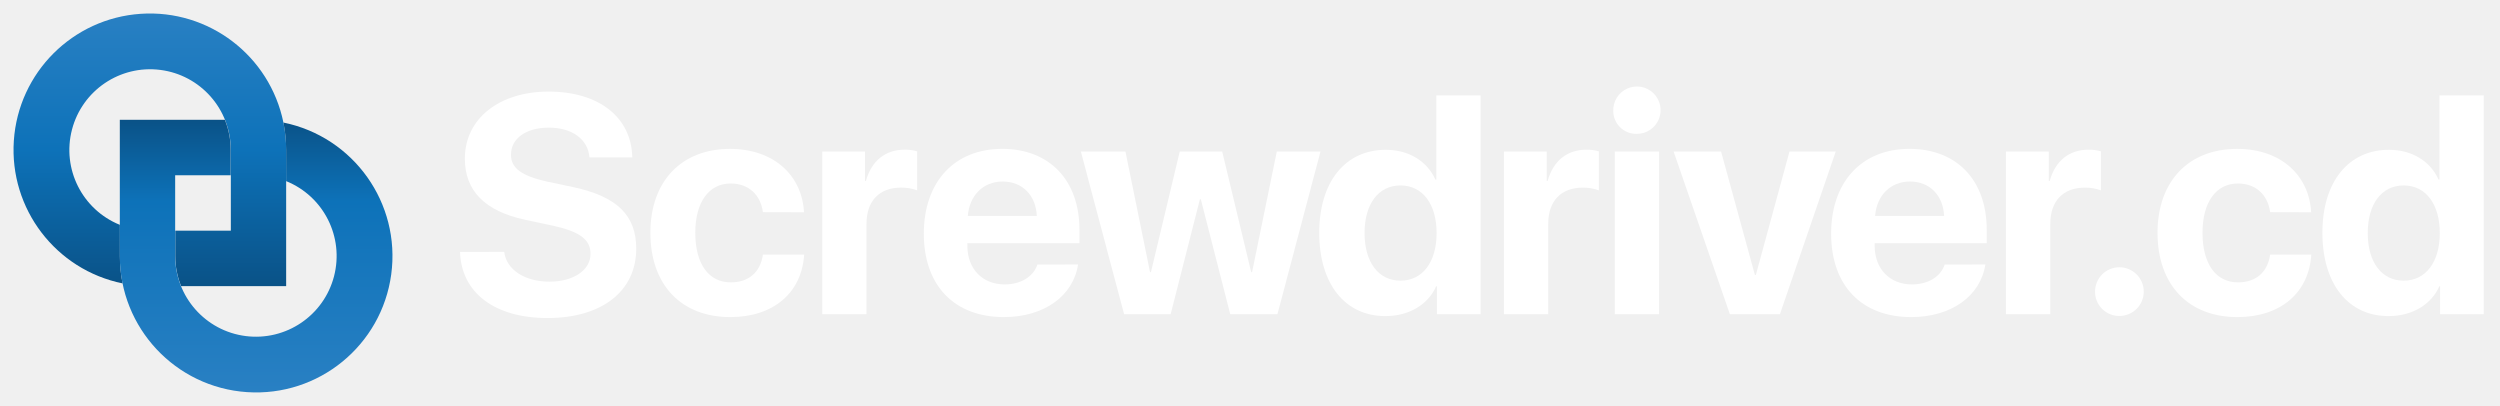
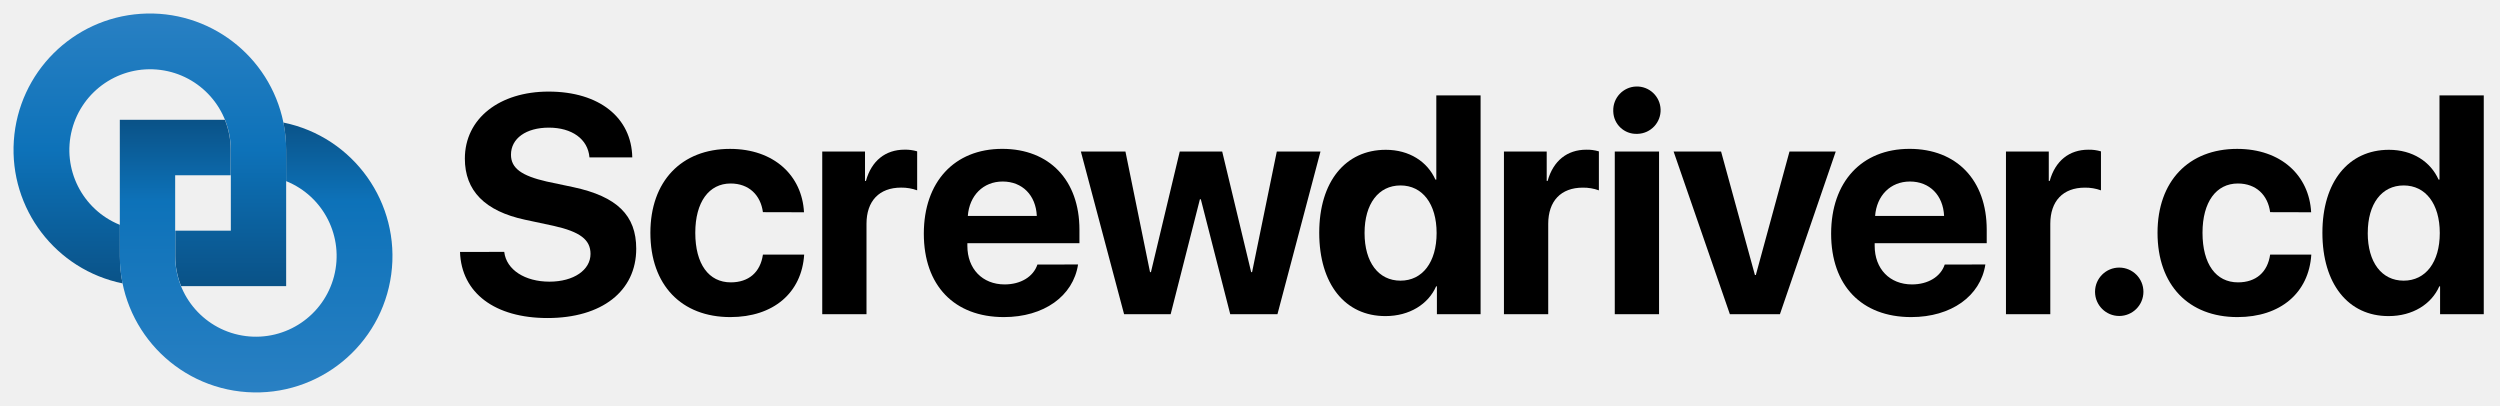
<svg xmlns="http://www.w3.org/2000/svg" id="Layer_1" data-name="Layer 1" viewBox="0 0 923.72 150">
  <defs>
-     <linearGradient id="linear-gradient" x1="55.37" y1="5" x2="55.37" y2="105.73" gradientUnits="userSpaceOnUse">
+     <style>.cls-1{fill:url(#linear-gradient);}.cls-2{fill:url(#linear-gradient-2);}</style>
+     <linearGradient id="linear-gradient" x1="55.359" y1="147.021" x2="55.359" y2="46.27" gradientTransform="matrix(1, 0, 0, -1, 0, 152)" gradientUnits="userSpaceOnUse">
      <stop offset="0" stop-color="#2980c3" />
      <stop offset="0.5" stop-color="#0d72b9" />
      <stop offset="1" stop-color="#0a5287" />
    </linearGradient>
-     <linearGradient id="linear-gradient-2" x1="94.63" y1="145" x2="94.63" y2="44.27" gradientUnits="userSpaceOnUse">
+     <linearGradient id="linear-gradient-2" x1="94.64" y1="6.999" x2="94.64" y2="107.73" gradientTransform="matrix(1, 0, 0, -1, 0, 152)" gradientUnits="userSpaceOnUse">
      <stop offset="0" stop-color="#2980c3" />
      <stop offset="0.7" stop-color="#0d72b9" />
      <stop offset="1" stop-color="#0a5287" />
    </linearGradient>
  </defs>
-   <path d="M104.72,45.28a50.37,50.37,0,1,0-59.43,59.43,50.41,50.41,0,0,1-1-10.08V83.08a29.83,29.83,0,1,1,41-27.72V85.24H64.76v9.39a29.69,29.69,0,0,0,2.16,11.1h38.81V55.37A50.41,50.41,0,0,0,104.72,45.28Z" style="fill:url(#linear-gradient)" />
-   <path d="M104.72,45.28a50.41,50.41,0,0,1,1,10.08V66.92a29.83,29.83,0,1,1-41,27.72V64.76H85.24V55.37a29.69,29.69,0,0,0-2.16-11.1H44.27V94.63a50.37,50.37,0,1,0,60.45-49.35Z" style="fill:url(#linear-gradient-2)" />
-   <path d="M186.31,93.07c.78,6.67,7.73,11,16.7,11s15.18-4.31,15.18-10.25c0-5.27-3.87-8.18-13.62-10.37L194,81.19c-14.9-3.19-22.24-10.76-22.24-22.58,0-14.9,12.89-24.77,30.93-24.77,18.83,0,30.65,9.69,30.93,24.32H217.8c-.56-6.84-6.56-11-15-11s-14,4-14,10c0,5,3.92,7.79,13.22,9.92l9.81,2.07c16.19,3.47,23.25,10.42,23.25,22.75,0,15.69-12.72,25.61-32.78,25.61-19.44,0-31.83-9.25-32.33-24.43Z" style="fill:#fff" />
-   <path d="M281.89,78.39c-.84-6.28-5.15-10.59-11.93-10.59-8,0-13.06,6.84-13.06,18.21,0,11.6,5,18.32,13.11,18.32,6.61,0,10.93-3.7,11.88-10.25h15.24c-.9,14.12-11.37,23.08-27.29,23.08-18,0-29.53-11.77-29.53-31.15,0-19.05,11.49-31,29.42-31,16.25,0,26.62,9.86,27.34,23.42Z" style="fill:#fff" />
-   <path d="M303.81,56h15.8V66.85h.34C322,59.4,327.17,55.3,334.23,55.3a15.06,15.06,0,0,1,4.65.62v14.4a16.84,16.84,0,0,0-5.94-1c-8.07,0-12.78,4.93-12.78,13.39V116.1H303.81Z" style="fill:#fff" />
-   <path d="M398.33,97.72c-1.79,11.71-12.66,19.44-27.4,19.44-18.38,0-29.59-11.71-29.59-30.82S352.61,55,370.32,55c17.43,0,28.52,11.6,28.52,29.86v5H357.43v1c0,8.46,5.55,14.23,13.78,14.23,5.88,0,10.59-2.8,12.1-7.34ZM357.6,79.79h25.49c-.34-7.68-5.38-12.72-12.61-12.72S358.16,72.28,357.6,79.79Z" style="fill:#fff" />
-   <path d="M472,116.1H454.56L443.69,73.63h-.34L432.54,116.1h-17.2L399.37,56h16.47l9.08,44.54h.34L435.9,56h15.69l10.7,44.54h.34L471.76,56H487.9Z" style="fill:#fff" />
-   <path d="M487.44,86c0-18.83,9.64-30.65,24.6-30.65,8.69,0,15.35,4.37,18.32,11h.34V35.25h16.36V116.1H530.92V105.79h-.28c-2.91,6.61-9.86,11-18.71,11C497,116.83,487.44,104.95,487.44,86Zm16.75.11c0,10.81,5.15,17.59,13.28,17.59s13.34-6.84,13.34-17.59-5.21-17.59-13.34-17.59S504.19,75.31,504.19,86.07Z" style="fill:#fff" />
-   <path d="M555.69,56h15.8V66.85h.34c2.07-7.45,7.23-11.54,14.29-11.54a15.06,15.06,0,0,1,4.65.62v14.4a16.84,16.84,0,0,0-5.94-1c-8.07,0-12.78,4.93-12.78,13.39V116.1H555.69Z" style="fill:#fff" />
-   <path d="M596.08,41a8.75,8.75,0,1,1,8.74,8.46A8.48,8.48,0,0,1,596.08,41ZM596.64,56H613V116.1H596.64Z" style="fill:#fff" />
-   <path d="M657.66,116.1H639.17L618.38,56h17.54l12.5,45.61h.34L661.19,56h17.09Z" style="fill:#fff" />
-   <path d="M733.57,97.72c-1.79,11.71-12.66,19.44-27.4,19.44-18.38,0-29.59-11.71-29.59-30.82S687.85,55,705.55,55c17.43,0,28.52,11.6,28.52,29.86v5H692.67v1c0,8.46,5.55,14.23,13.78,14.23,5.88,0,10.59-2.8,12.1-7.34ZM692.83,79.79h25.49c-.34-7.68-5.38-12.72-12.61-12.72S693.39,72.28,692.83,79.79Z" style="fill:#fff" />
-   <path d="M741.18,56H757V66.85h.34c2.07-7.45,7.23-11.54,14.29-11.54a15.06,15.06,0,0,1,4.65.62v14.4a16.84,16.84,0,0,0-5.94-1c-8.07,0-12.78,4.93-12.78,13.39V116.1H741.18Z" style="fill:#fff" />
-   <path d="M774.09,107.75a9,9,0,1,1,9,9A8.94,8.94,0,0,1,774.09,107.75Z" style="fill:#fff" />
-   <path d="M838.79,78.39c-.84-6.28-5.15-10.59-11.93-10.59-8,0-13.06,6.84-13.06,18.21,0,11.6,5,18.32,13.11,18.32,6.61,0,10.93-3.7,11.88-10.25H854c-.9,14.12-11.38,23.08-27.29,23.08-18,0-29.53-11.77-29.53-31.15,0-19.05,11.49-31,29.42-31,16.25,0,26.62,9.86,27.34,23.42Z" style="fill:#fff" />
-   <path d="M858.1,86c0-18.83,9.64-30.65,24.6-30.65,8.68,0,15.35,4.37,18.32,11h.34V35.25h16.36V116.1H901.58V105.79h-.28c-2.91,6.61-9.86,11-18.72,11C867.68,116.83,858.1,104.95,858.1,86Zm16.75.11c0,10.81,5.15,17.59,13.28,17.59s13.34-6.84,13.34-17.59-5.21-17.59-13.34-17.59S874.86,75.31,874.86,86.07Z" style="fill:#fff" />
+   <path class="cls-1" d="M104.72,45.28a50.37,50.37,0,1,0-59.43,59.43,50.411,50.411,0,0,1-1-10.08V83.08a29.83,29.83,0,1,1,41-27.72V85.24H64.76v9.39a29.69,29.69,0,0,0,2.16,11.1h38.81V55.37A50.41,50.41,0,0,0,104.72,45.28Z" />
+   <path class="cls-2" d="M104.72,45.28a50.41,50.41,0,0,1,1,10.08V66.92a29.83,29.83,0,1,1-41,27.72V64.76H85.24V55.37a29.69,29.69,0,0,0-2.16-11.1H44.27V94.63a50.37,50.37,0,1,0,60.45-49.35Z" />
+   <path d="M186.31,93.07c.78,6.67,7.73,11,16.7,11s15.18-4.31,15.18-10.25c0-5.27-3.87-8.18-13.62-10.37L194,81.19C179.1,78,171.76,70.43,171.76,58.61c0-14.9,12.89-24.77,30.93-24.77,18.83,0,30.65,9.69,30.93,24.32H217.8c-.56-6.84-6.56-11-15-11s-14,4-14,10c0,5,3.92,7.79,13.22,9.92l9.81,2.07c16.19,3.47,23.25,10.42,23.25,22.75,0,15.69-12.72,25.61-32.78,25.61-19.44,0-31.83-9.25-32.33-24.43Z" />
+   <path d="M281.89,78.39c-.84-6.28-5.15-10.59-11.93-10.59-8,0-13.06,6.84-13.06,18.21,0,11.6,5,18.32,13.11,18.32,6.61,0,10.93-3.7,11.88-10.25h15.24c-.9,14.12-11.37,23.08-27.29,23.08-18,0-29.53-11.77-29.53-31.15,0-19.05,11.49-31,29.42-31,16.25,0,26.62,9.86,27.34,23.42Z" />
+   <path d="M303.81,56h15.8V66.85h.34C322,59.4,327.17,55.3,334.23,55.3a15.06,15.06,0,0,1,4.65.62v14.4a16.84,16.84,0,0,0-5.94-1c-8.07,0-12.78,4.93-12.78,13.39V116.1H303.81Z" />
+   <path d="M398.33,97.72c-1.79,11.71-12.66,19.44-27.4,19.44-18.38,0-29.59-11.71-29.59-30.82S352.61,55,370.32,55c17.43,0,28.52,11.6,28.52,29.86v5H357.43v1c0,8.46,5.55,14.23,13.78,14.23,5.88,0,10.59-2.8,12.1-7.34ZM357.6,79.79h25.49c-.34-7.68-5.38-12.72-12.61-12.72S358.16,72.28,357.6,79.79Z" />
+   <path d="M472,116.1H454.56L443.69,73.63h-.34L432.54,116.1h-17.2L399.37,56h16.47l9.08,44.54h.34L435.9,56h15.69l10.7,44.54h.34L471.76,56H487.9Z" />
+   <path d="M487.44,86c0-18.83,9.64-30.65,24.6-30.65,8.69,0,15.35,4.37,18.32,11h.34V35.25h16.36V116.1H530.92V105.79h-.28c-2.91,6.61-9.86,11-18.71,11C497,116.83,487.44,104.95,487.44,86Zm16.75.11c0,10.81,5.15,17.59,13.28,17.59s13.34-6.84,13.34-17.59-5.21-17.59-13.34-17.59-13.28,6.79-13.28,17.55Z" />
+   <path d="M555.69,56h15.8V66.85h.34c2.07-7.45,7.23-11.54,14.29-11.54a15.06,15.06,0,0,1,4.65.62v14.4a16.84,16.84,0,0,0-5.94-1c-8.07,0-12.78,4.93-12.78,13.39V116.1H555.69Z" />
+   <path d="M596.08,41a8.75,8.75,0,1,1,9.035,8.455q-.148.005-.295.005a8.48,8.48,0,0,1-8.736-8.216Q596.08,41.122,596.08,41Zm.56,15H613v60.1H596.64Z" />
+   <path d="M657.66,116.1H639.17L618.38,56h17.54l12.5,45.61h.34L661.19,56h17.09Z" />
+   <path d="M733.57,97.72c-1.79,11.71-12.66,19.44-27.4,19.44-18.38,0-29.59-11.71-29.59-30.82S687.85,55,705.55,55c17.43,0,28.52,11.6,28.52,29.86v5h-41.4v1c0,8.46,5.55,14.23,13.78,14.23,5.88,0,10.59-2.8,12.1-7.34ZM692.83,79.79h25.49c-.34-7.68-5.38-12.72-12.61-12.72S693.39,72.28,692.83,79.79Z" />
+   <path d="M741.18,56H757V66.85h.34c2.07-7.45,7.23-11.54,14.29-11.54a15.06,15.06,0,0,1,4.65.62v14.4a16.84,16.84,0,0,0-5.94-1c-8.07,0-12.78,4.93-12.78,13.39V116.1H741.18Z" />
+   <path d="M774.09,107.75a8.94,8.94,0,1,1,0,.12Q774.09,107.81,774.09,107.75Z" />
+   <path d="M838.79,78.39c-.84-6.28-5.15-10.59-11.93-10.59-8,0-13.06,6.84-13.06,18.21,0,11.6,5,18.32,13.11,18.32,6.61,0,10.93-3.7,11.88-10.25H854c-.9,14.12-11.38,23.08-27.29,23.08-18,0-29.53-11.77-29.53-31.15,0-19.05,11.49-31,29.42-31,16.25,0,26.62,9.86,27.34,23.42Z" />
+   <path d="M858.1,86c0-18.83,9.64-30.65,24.6-30.65,8.68,0,15.35,4.37,18.32,11h.34V35.25h16.36V116.1H901.58V105.79h-.28c-2.91,6.61-9.86,11-18.72,11C867.68,116.83,858.1,104.95,858.1,86Zm16.75.11c0,10.81,5.15,17.59,13.28,17.59s13.34-6.84,13.34-17.59-5.21-17.59-13.34-17.59-13.27,6.79-13.27,17.55Z" />
</svg>
